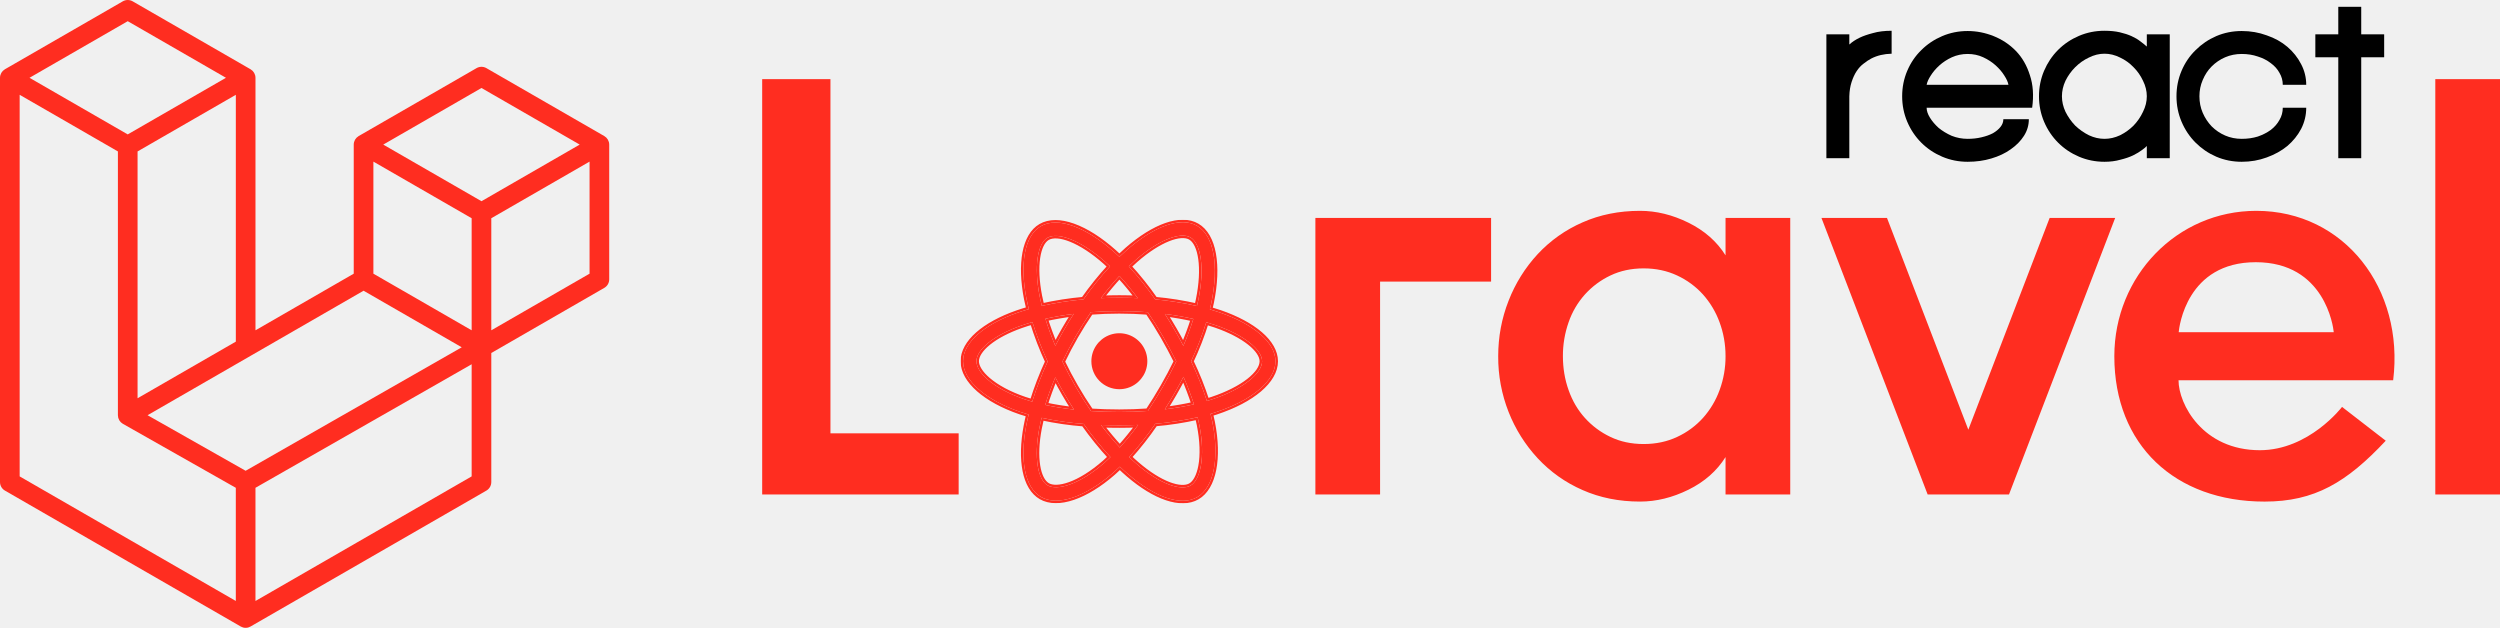
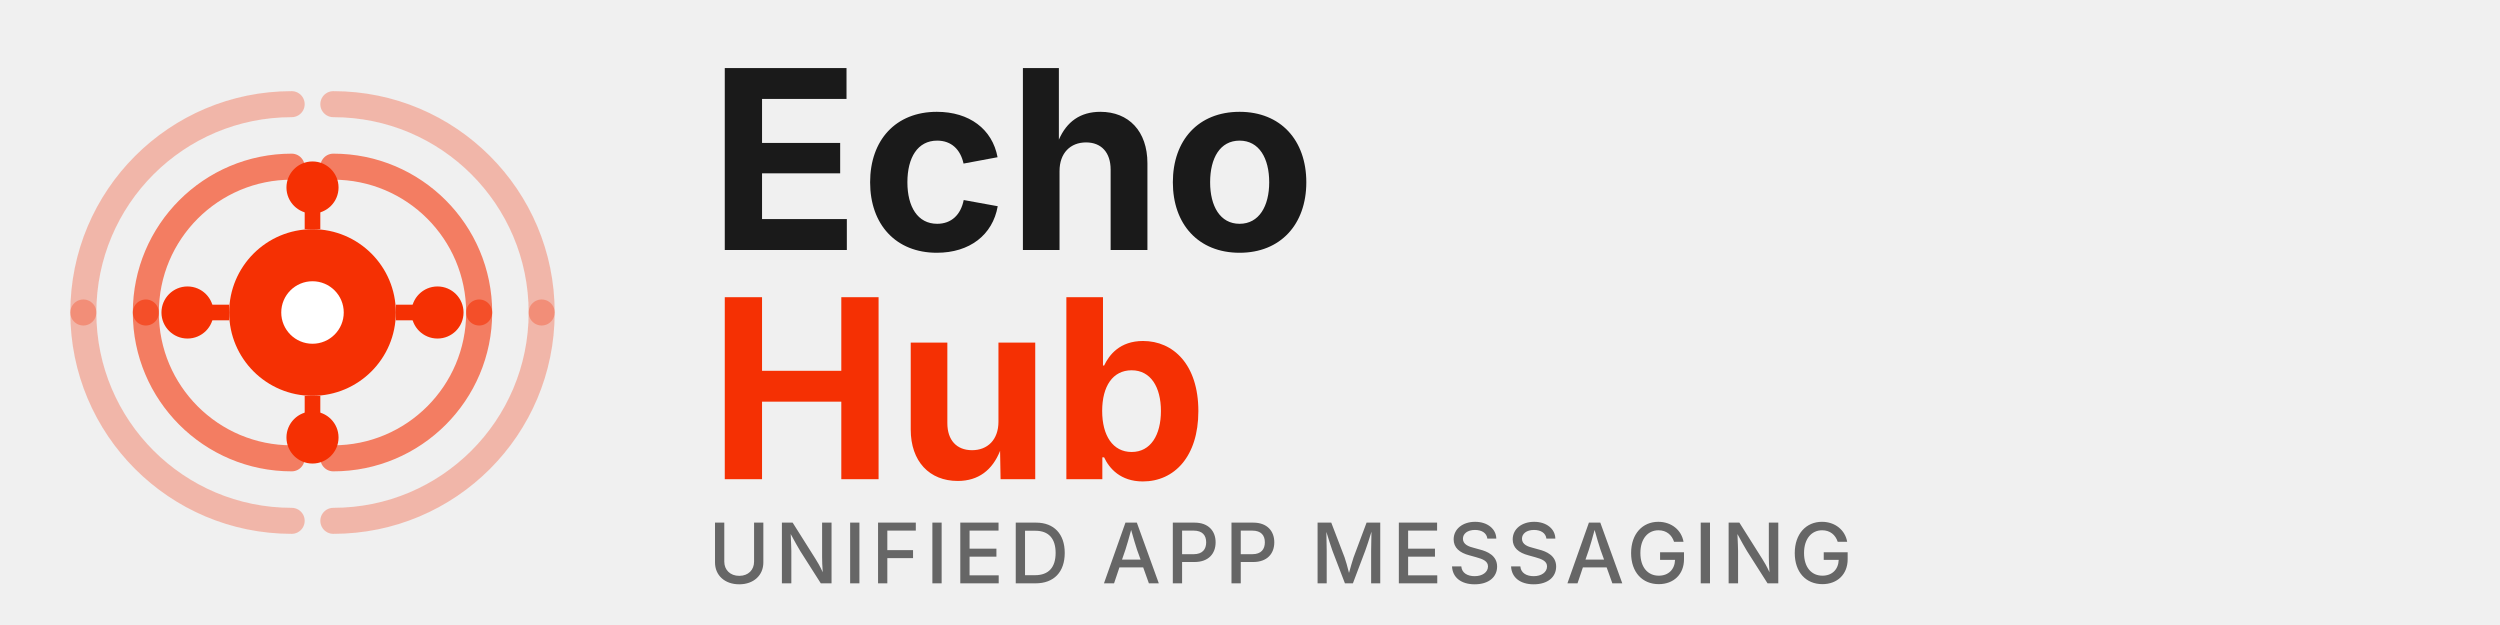
- <svg xmlns="http://www.w3.org/2000/svg" width="1991" height="500" viewBox="0 0 1991 500" fill="none">
-   <mask id="path-1-outside-1_1_7" maskUnits="userSpaceOnUse" x="765" y="175" width="253" height="226" fill="black">
-     <rect fill="white" x="765" y="175" width="253" height="226" />
-     <path d="M971.537 248.894C968.887 247.988 966.217 247.145 963.529 246.365C963.975 244.551 964.386 242.726 964.763 240.892C970.827 211.403 966.862 187.646 953.33 179.825C940.374 172.321 919.125 180.141 897.69 198.84C895.582 200.685 893.518 202.585 891.496 204.541C890.149 203.242 888.767 201.97 887.35 200.727C864.884 180.732 842.365 172.31 828.849 180.157C815.893 187.677 812.042 210.009 817.499 237.958C818.045 240.722 818.658 243.474 819.339 246.214C816.152 247.121 813.073 248.09 810.13 249.117C783.823 258.316 767 272.739 767 287.696C767 303.15 785.056 318.646 812.488 328.042C814.713 328.799 816.959 329.502 819.225 330.152C818.489 333.085 817.838 336.051 817.271 339.05C812.089 366.518 816.131 388.321 829.062 395.795C842.417 403.511 864.822 395.582 886.661 376.458C888.389 374.945 890.116 373.347 891.844 371.664C894.027 373.775 896.273 375.824 898.581 377.811C919.726 396.043 940.607 403.408 953.517 395.914C966.862 388.171 971.2 364.746 965.566 336.246C965.134 334.07 964.637 331.848 964.074 329.582C965.649 329.115 967.192 328.633 968.702 328.136C997.206 318.667 1015.78 303.358 1015.78 287.711C1015.76 272.682 998.403 258.165 971.537 248.894ZM904.681 206.873C923.043 190.854 940.208 184.531 948.033 189.05C956.362 193.865 959.601 213.279 954.367 238.741C954.021 240.399 953.648 242.053 953.247 243.701C942.289 241.208 931.177 239.449 919.985 238.435C913.577 229.204 906.553 220.417 898.959 212.133C900.818 210.33 902.722 208.576 904.671 206.873H904.681ZM840.453 300.476C842.702 304.829 845.053 309.129 847.507 313.376C850.005 317.708 852.608 321.977 855.317 326.182C847.616 325.345 839.963 324.111 832.389 322.487C834.586 315.376 837.292 307.991 840.453 300.476ZM840.453 275.429C837.343 268.074 834.711 260.84 832.55 253.853C839.65 252.262 847.216 250.962 855.104 249.977C852.461 254.102 849.918 258.288 847.475 262.534C845.033 266.781 842.687 271.079 840.437 275.429H840.453ZM846.102 287.955C849.377 281.124 852.905 274.425 856.685 267.857C860.461 261.292 864.481 254.878 868.745 248.614C876.146 248.054 883.733 247.759 891.398 247.759C899.063 247.759 906.697 248.054 914.093 248.619C918.311 254.869 922.307 261.261 926.08 267.795C929.853 274.328 933.427 280.996 936.803 287.799C933.472 294.654 929.906 301.381 926.106 307.981C922.336 314.545 918.363 320.978 914.186 327.281C906.801 327.799 899.156 328.084 891.382 328.084C883.609 328.084 876.109 327.84 868.859 327.369C864.564 321.084 860.511 314.642 856.7 308.043C852.89 301.444 849.352 294.748 846.087 287.955H846.102ZM935.305 313.303C937.81 308.957 940.215 304.553 942.519 300.093C945.678 307.255 948.467 314.576 950.874 322.025C943.21 323.751 935.462 325.074 927.661 325.99C930.293 321.813 932.842 317.584 935.305 313.303ZM942.416 275.434C940.121 271.063 937.736 266.744 935.258 262.477C932.84 258.269 930.319 254.113 927.697 250.008C935.632 251.013 943.245 252.35 950.381 253.983C948.087 261.262 945.428 268.421 942.416 275.434ZM891.502 219.747C896.677 225.401 901.563 231.314 906.143 237.461C896.347 236.994 886.545 236.994 876.736 237.461C881.572 231.066 886.521 225.131 891.502 219.747ZM834.198 189.366C842.521 184.536 860.924 191.439 880.323 208.682C881.561 209.786 882.81 210.941 884.054 212.139C876.422 220.421 869.348 229.201 862.878 238.42C851.711 239.426 840.621 241.157 829.678 243.602C829.046 241.059 828.476 238.499 827.968 235.922C823.278 211.962 826.382 193.901 834.198 189.366ZM822.065 319.89C819.992 319.299 817.945 318.658 815.924 317.967C803.796 313.821 793.779 308.411 786.901 302.518C780.744 297.237 777.624 291.966 777.624 287.696C777.624 278.621 791.13 267.043 813.654 259.191C816.483 258.207 819.337 257.307 822.215 256.491C825.561 267.242 829.612 277.759 834.343 287.976C829.555 298.333 825.454 308.994 822.065 319.89ZM879.659 368.436C870.004 376.894 860.333 382.89 851.808 385.911C844.148 388.622 838.048 388.7 834.363 386.569C826.517 382.035 823.252 364.523 827.704 341.035C828.232 338.271 828.837 335.507 829.518 332.743C840.57 335.124 851.771 336.75 863.044 337.609C869.577 346.876 876.71 355.706 884.396 364.041C882.852 365.559 881.271 367.021 879.659 368.436ZM891.797 356.402C886.76 350.955 881.732 344.927 876.83 338.449C881.594 338.636 886.445 338.729 891.382 338.729C896.451 338.729 901.468 338.62 906.412 338.397C901.849 344.643 896.971 350.652 891.797 356.402ZM956.331 371.219C954.849 379.221 951.869 384.559 948.184 386.694C940.342 391.244 923.577 385.331 905.5 369.736C903.427 367.954 901.354 366.041 899.244 364.036C906.781 355.668 913.747 346.803 920.094 337.501C931.429 336.54 942.685 334.8 953.781 332.292C954.289 334.344 954.738 336.355 955.128 338.325C957.621 350.918 957.979 362.31 956.331 371.219ZM965.349 318.024C963.991 318.475 962.591 318.911 961.171 319.336C957.692 308.535 953.483 297.983 948.572 287.753C953.299 277.659 957.343 267.26 960.679 256.626C963.224 257.367 965.696 258.145 968.075 258.969C991.096 266.908 1005.14 278.663 1005.14 287.696C1005.14 297.335 989.971 309.846 965.349 318.024Z" />
-   </mask>
-   <path d="M971.537 248.894C968.887 247.988 966.217 247.145 963.529 246.365C963.975 244.551 964.386 242.726 964.763 240.892C970.827 211.403 966.862 187.646 953.33 179.825C940.374 172.321 919.125 180.141 897.69 198.84C895.582 200.685 893.518 202.585 891.496 204.541C890.149 203.242 888.767 201.97 887.35 200.727C864.884 180.732 842.365 172.31 828.849 180.157C815.893 187.677 812.042 210.009 817.499 237.958C818.045 240.722 818.658 243.474 819.339 246.214C816.152 247.121 813.073 248.09 810.13 249.117C783.823 258.316 767 272.739 767 287.696C767 303.15 785.056 318.646 812.488 328.042C814.713 328.799 816.959 329.502 819.225 330.152C818.489 333.085 817.838 336.051 817.271 339.05C812.089 366.518 816.131 388.321 829.062 395.795C842.417 403.511 864.822 395.582 886.661 376.458C888.389 374.945 890.116 373.347 891.844 371.664C894.027 373.775 896.273 375.824 898.581 377.811C919.726 396.043 940.607 403.408 953.517 395.914C966.862 388.171 971.2 364.746 965.566 336.246C965.134 334.07 964.637 331.848 964.074 329.582C965.649 329.115 967.192 328.633 968.702 328.136C997.206 318.667 1015.78 303.358 1015.78 287.711C1015.76 272.682 998.403 258.165 971.537 248.894ZM904.681 206.873C923.043 190.854 940.208 184.531 948.033 189.05C956.362 193.865 959.601 213.279 954.367 238.741C954.021 240.399 953.648 242.053 953.247 243.701C942.289 241.208 931.177 239.449 919.985 238.435C913.577 229.204 906.553 220.417 898.959 212.133C900.818 210.33 902.722 208.576 904.671 206.873H904.681ZM840.453 300.476C842.702 304.829 845.053 309.129 847.507 313.376C850.005 317.708 852.608 321.977 855.317 326.182C847.616 325.345 839.963 324.111 832.389 322.487C834.586 315.376 837.292 307.991 840.453 300.476ZM840.453 275.429C837.343 268.074 834.711 260.84 832.55 253.853C839.65 252.262 847.216 250.962 855.104 249.977C852.461 254.102 849.918 258.288 847.475 262.534C845.033 266.781 842.687 271.079 840.437 275.429H840.453ZM846.102 287.955C849.377 281.124 852.905 274.425 856.685 267.857C860.461 261.292 864.481 254.878 868.745 248.614C876.146 248.054 883.733 247.759 891.398 247.759C899.063 247.759 906.697 248.054 914.093 248.619C918.311 254.869 922.307 261.261 926.08 267.795C929.853 274.328 933.427 280.996 936.803 287.799C933.472 294.654 929.906 301.381 926.106 307.981C922.336 314.545 918.363 320.978 914.186 327.281C906.801 327.799 899.156 328.084 891.382 328.084C883.609 328.084 876.109 327.84 868.859 327.369C864.564 321.084 860.511 314.642 856.7 308.043C852.89 301.444 849.352 294.748 846.087 287.955H846.102ZM935.305 313.303C937.81 308.957 940.215 304.553 942.519 300.093C945.678 307.255 948.467 314.576 950.874 322.025C943.21 323.751 935.462 325.074 927.661 325.99C930.293 321.813 932.842 317.584 935.305 313.303ZM942.416 275.434C940.121 271.063 937.736 266.744 935.258 262.477C932.84 258.269 930.319 254.113 927.697 250.008C935.632 251.013 943.245 252.35 950.381 253.983C948.087 261.262 945.428 268.421 942.416 275.434ZM891.502 219.747C896.677 225.401 901.563 231.314 906.143 237.461C896.347 236.994 886.545 236.994 876.736 237.461C881.572 231.066 886.521 225.131 891.502 219.747ZM834.198 189.366C842.521 184.536 860.924 191.439 880.323 208.682C881.561 209.786 882.81 210.941 884.054 212.139C876.422 220.421 869.348 229.201 862.878 238.42C851.711 239.426 840.621 241.157 829.678 243.602C829.046 241.059 828.476 238.499 827.968 235.922C823.278 211.962 826.382 193.901 834.198 189.366ZM822.065 319.89C819.992 319.299 817.945 318.658 815.924 317.967C803.796 313.821 793.779 308.411 786.901 302.518C780.744 297.237 777.624 291.966 777.624 287.696C777.624 278.621 791.13 267.043 813.654 259.191C816.483 258.207 819.337 257.307 822.215 256.491C825.561 267.242 829.612 277.759 834.343 287.976C829.555 298.333 825.454 308.994 822.065 319.89ZM879.659 368.436C870.004 376.894 860.333 382.89 851.808 385.911C844.148 388.622 838.048 388.7 834.363 386.569C826.517 382.035 823.252 364.523 827.704 341.035C828.232 338.271 828.837 335.507 829.518 332.743C840.57 335.124 851.771 336.75 863.044 337.609C869.577 346.876 876.71 355.706 884.396 364.041C882.852 365.559 881.271 367.021 879.659 368.436ZM891.797 356.402C886.76 350.955 881.732 344.927 876.83 338.449C881.594 338.636 886.445 338.729 891.382 338.729C896.451 338.729 901.468 338.62 906.412 338.397C901.849 344.643 896.971 350.652 891.797 356.402ZM956.331 371.219C954.849 379.221 951.869 384.559 948.184 386.694C940.342 391.244 923.577 385.331 905.5 369.736C903.427 367.954 901.354 366.041 899.244 364.036C906.781 355.668 913.747 346.803 920.094 337.501C931.429 336.54 942.685 334.8 953.781 332.292C954.289 334.344 954.738 336.355 955.128 338.325C957.621 350.918 957.979 362.31 956.331 371.219ZM965.349 318.024C963.991 318.475 962.591 318.911 961.171 319.336C957.692 308.535 953.483 297.983 948.572 287.753C953.299 277.659 957.343 267.26 960.679 256.626C963.224 257.367 965.696 258.145 968.075 258.969C991.096 266.908 1005.14 278.663 1005.14 287.696C1005.14 297.335 989.971 309.846 965.349 318.024Z" fill="#FF2D20" />
-   <path d="M971.537 248.894C968.887 247.988 966.217 247.145 963.529 246.365C963.975 244.551 964.386 242.726 964.763 240.892C970.827 211.403 966.862 187.646 953.33 179.825C940.374 172.321 919.125 180.141 897.69 198.84C895.582 200.685 893.518 202.585 891.496 204.541C890.149 203.242 888.767 201.97 887.35 200.727C864.884 180.732 842.365 172.31 828.849 180.157C815.893 187.677 812.042 210.009 817.499 237.958C818.045 240.722 818.658 243.474 819.339 246.214C816.152 247.121 813.073 248.09 810.13 249.117C783.823 258.316 767 272.739 767 287.696C767 303.15 785.056 318.646 812.488 328.042C814.713 328.799 816.959 329.502 819.225 330.152C818.489 333.085 817.838 336.051 817.271 339.05C812.089 366.518 816.131 388.321 829.062 395.795C842.417 403.511 864.822 395.582 886.661 376.458C888.389 374.945 890.116 373.347 891.844 371.664C894.027 373.775 896.273 375.824 898.581 377.811C919.726 396.043 940.607 403.408 953.517 395.914C966.862 388.171 971.2 364.746 965.566 336.246C965.134 334.07 964.637 331.848 964.074 329.582C965.649 329.115 967.192 328.633 968.702 328.136C997.206 318.667 1015.78 303.358 1015.78 287.711C1015.76 272.682 998.403 258.165 971.537 248.894ZM904.681 206.873C923.043 190.854 940.208 184.531 948.033 189.05C956.362 193.865 959.601 213.279 954.367 238.741C954.021 240.399 953.648 242.053 953.247 243.701C942.289 241.208 931.177 239.449 919.985 238.435C913.577 229.204 906.553 220.417 898.959 212.133C900.818 210.33 902.722 208.576 904.671 206.873H904.681ZM840.453 300.476C842.702 304.829 845.053 309.129 847.507 313.376C850.005 317.708 852.608 321.977 855.317 326.182C847.616 325.345 839.963 324.111 832.389 322.487C834.586 315.376 837.292 307.991 840.453 300.476ZM840.453 275.429C837.343 268.074 834.711 260.84 832.55 253.853C839.65 252.262 847.216 250.962 855.104 249.977C852.461 254.102 849.918 258.288 847.475 262.534C845.033 266.781 842.687 271.079 840.437 275.429H840.453ZM846.102 287.955C849.377 281.124 852.905 274.425 856.685 267.857C860.461 261.292 864.481 254.878 868.745 248.614C876.146 248.054 883.733 247.759 891.398 247.759C899.063 247.759 906.697 248.054 914.093 248.619C918.311 254.869 922.307 261.261 926.08 267.795C929.853 274.328 933.427 280.996 936.803 287.799C933.472 294.654 929.906 301.381 926.106 307.981C922.336 314.545 918.363 320.978 914.186 327.281C906.801 327.799 899.156 328.084 891.382 328.084C883.609 328.084 876.109 327.84 868.859 327.369C864.564 321.084 860.511 314.642 856.7 308.043C852.89 301.444 849.352 294.748 846.087 287.955H846.102ZM935.305 313.303C937.81 308.957 940.215 304.553 942.519 300.093C945.678 307.255 948.467 314.576 950.874 322.025C943.21 323.751 935.462 325.074 927.661 325.99C930.293 321.813 932.842 317.584 935.305 313.303ZM942.416 275.434C940.121 271.063 937.736 266.744 935.258 262.477C932.84 258.269 930.319 254.113 927.697 250.008C935.632 251.013 943.245 252.35 950.381 253.983C948.087 261.262 945.428 268.421 942.416 275.434ZM891.502 219.747C896.677 225.401 901.563 231.314 906.143 237.461C896.347 236.994 886.545 236.994 876.736 237.461C881.572 231.066 886.521 225.131 891.502 219.747ZM834.198 189.366C842.521 184.536 860.924 191.439 880.323 208.682C881.561 209.786 882.81 210.941 884.054 212.139C876.422 220.421 869.348 229.201 862.878 238.42C851.711 239.426 840.621 241.157 829.678 243.602C829.046 241.059 828.476 238.499 827.968 235.922C823.278 211.962 826.382 193.901 834.198 189.366ZM822.065 319.89C819.992 319.299 817.945 318.658 815.924 317.967C803.796 313.821 793.779 308.411 786.901 302.518C780.744 297.237 777.624 291.966 777.624 287.696C777.624 278.621 791.13 267.043 813.654 259.191C816.483 258.207 819.337 257.307 822.215 256.491C825.561 267.242 829.612 277.759 834.343 287.976C829.555 298.333 825.454 308.994 822.065 319.89ZM879.659 368.436C870.004 376.894 860.333 382.89 851.808 385.911C844.148 388.622 838.048 388.7 834.363 386.569C826.517 382.035 823.252 364.523 827.704 341.035C828.232 338.271 828.837 335.507 829.518 332.743C840.57 335.124 851.771 336.75 863.044 337.609C869.577 346.876 876.71 355.706 884.396 364.041C882.852 365.559 881.271 367.021 879.659 368.436ZM891.797 356.402C886.76 350.955 881.732 344.927 876.83 338.449C881.594 338.636 886.445 338.729 891.382 338.729C896.451 338.729 901.468 338.62 906.412 338.397C901.849 344.643 896.971 350.652 891.797 356.402ZM956.331 371.219C954.849 379.221 951.869 384.559 948.184 386.694C940.342 391.244 923.577 385.331 905.5 369.736C903.427 367.954 901.354 366.041 899.244 364.036C906.781 355.668 913.747 346.803 920.094 337.501C931.429 336.54 942.685 334.8 953.781 332.292C954.289 334.344 954.738 336.355 955.128 338.325C957.621 350.918 957.979 362.31 956.331 371.219ZM965.349 318.024C963.991 318.475 962.591 318.911 961.171 319.336C957.692 308.535 953.483 297.983 948.572 287.753C953.299 277.659 957.343 267.26 960.679 256.626C963.224 257.367 965.696 258.145 968.075 258.969C991.096 266.908 1005.14 278.663 1005.14 287.696C1005.14 297.335 989.971 309.846 965.349 318.024Z" stroke="#FF2D20" stroke-width="4" mask="url(#path-1-outside-1_1_7)" />
-   <path d="M891.382 309.96C895.793 309.974 900.109 308.679 903.783 306.24C907.457 303.8 910.325 300.324 912.023 296.253C913.721 292.182 914.172 287.699 913.321 283.372C912.469 279.044 910.352 275.066 907.239 271.943C904.125 268.819 900.154 266.689 895.829 265.823C891.504 264.957 887.02 265.394 882.944 267.079C878.867 268.764 875.383 271.62 872.931 275.286C870.479 278.953 869.17 283.264 869.17 287.675C869.164 290.597 869.733 293.492 870.847 296.193C871.96 298.895 873.595 301.351 875.658 303.421C877.72 305.49 880.171 307.133 882.869 308.255C885.567 309.377 888.46 309.957 891.382 309.96Z" fill="#FF2D20" />
-   <path fill-rule="evenodd" clip-rule="evenodd" d="M484.904 113.113C485.084 113.78 485.176 114.467 485.178 115.157V222.481C485.178 223.859 484.815 225.212 484.125 226.404C483.435 227.596 482.443 228.584 481.25 229.27L391.267 281.132V383.926C391.267 386.724 389.782 389.306 387.359 390.715L199.527 498.958C199.097 499.202 198.628 499.359 198.159 499.525C197.984 499.584 197.817 499.691 197.632 499.74C196.319 500.087 194.939 500.087 193.626 499.74C193.411 499.682 193.215 499.564 193.01 499.486C192.58 499.33 192.131 499.193 191.72 498.958L3.928 390.715C2.735 390.029 1.744 389.04 1.054 387.848C0.365 386.656 0.001 385.304 0 383.926L0 61.955C0 61.251 0.098 60.566 0.274 59.901C0.332 59.676 0.469 59.471 0.547 59.246C0.694 58.835 0.831 58.414 1.046 58.033C1.192 57.779 1.407 57.573 1.583 57.338C1.808 57.025 2.013 56.703 2.277 56.429C2.501 56.204 2.795 56.038 3.049 55.842C3.332 55.607 3.586 55.353 3.908 55.167L97.819 1.045C99.008 0.36 100.356 0 101.728 0C103.099 0 104.447 0.36 105.636 1.045L199.537 55.167H199.557C199.869 55.363 200.133 55.607 200.417 55.832C200.671 56.028 200.954 56.204 201.179 56.419C201.452 56.703 201.648 57.025 201.882 57.338C202.048 57.573 202.273 57.779 202.41 58.033C202.635 58.424 202.762 58.835 202.918 59.246C202.996 59.471 203.133 59.676 203.192 59.911C203.371 60.578 203.463 61.265 203.465 61.955V263.055L281.713 217.952V115.148C281.713 114.463 281.81 113.768 281.986 113.113C282.055 112.878 282.182 112.673 282.26 112.448C282.416 112.037 282.553 111.617 282.768 111.235C282.915 110.981 283.13 110.775 283.296 110.541C283.53 110.228 283.726 109.905 283.999 109.631C284.224 109.406 284.507 109.24 284.761 109.044C285.054 108.809 285.309 108.555 285.621 108.369L379.542 54.248C380.73 53.562 382.078 53.201 383.45 53.201C384.822 53.201 386.17 53.562 387.359 54.248L481.26 108.369C481.592 108.565 481.846 108.809 482.139 109.034C482.383 109.23 482.667 109.406 482.891 109.621C483.165 109.905 483.36 110.228 483.595 110.541C483.771 110.775 483.986 110.981 484.123 111.235C484.347 111.617 484.474 112.037 484.631 112.448C484.719 112.673 484.846 112.878 484.904 113.113ZM469.524 217.952V128.705L436.664 147.642L391.267 173.808V263.055L469.534 217.952H469.524ZM375.623 379.397V290.091L330.969 315.621L203.455 388.475V478.622L375.623 379.397ZM15.653 75.503V379.397L187.802 478.612V388.485L97.868 337.532L97.839 337.513L97.8 337.493C97.497 337.317 97.243 337.063 96.959 336.847C96.715 336.652 96.432 336.495 96.217 336.28L96.197 336.251C95.943 336.006 95.767 335.703 95.552 335.429C95.357 335.165 95.122 334.94 94.966 334.666L94.956 334.637C94.78 334.343 94.673 333.991 94.546 333.659C94.419 333.365 94.253 333.091 94.175 332.778C94.077 332.407 94.057 332.006 94.018 331.624C93.979 331.331 93.901 331.037 93.901 330.744V120.606L48.514 94.43L15.653 75.503ZM101.737 16.872L23.5 61.955L101.718 107.039L179.946 61.946L101.718 16.872H101.737ZM142.425 298.23L187.812 272.074V75.503L154.951 94.44L109.554 120.606V317.177L142.425 298.23ZM383.45 70.074L305.222 115.157L383.45 160.241L461.668 115.148L383.45 70.074ZM375.623 173.808L330.227 147.642L297.366 128.705V217.952L342.753 244.108L375.623 263.055V173.808ZM195.619 374.927L310.362 309.351L367.719 276.583L289.549 231.529L199.547 283.401L117.518 330.675L195.619 374.927Z" fill="#FF2D20" />
-   <path fill-rule="evenodd" clip-rule="evenodd" d="M661.371 63V345.115H763.474V393.787H607V63H661.371ZM1047.57 393.787V173.576H1187.5V224.268H1099.09V393.811H1047.57V393.787ZM1374.22 203.347V173.576H1425.75V393.799H1374.22V364.016C1367.29 375.045 1357.45 383.712 1344.68 390.004C1331.92 396.308 1319.08 399.454 1306.15 399.454C1289.45 399.454 1274.17 396.394 1260.3 390.249C1246.79 384.36 1234.64 375.751 1224.61 364.958C1214.66 354.224 1206.81 341.728 1201.45 328.112C1195.88 313.965 1193.07 298.88 1193.17 283.675C1193.17 268.251 1195.93 253.513 1201.45 239.484C1206.77 225.777 1214.62 213.193 1224.6 202.393C1234.64 191.605 1246.79 183 1260.3 177.114C1274.17 170.969 1289.45 167.909 1306.15 167.909C1319.07 167.909 1331.92 171.055 1344.68 177.359C1357.45 183.663 1367.29 192.318 1374.22 203.347ZM1369.5 310.619C1372.67 301.995 1374.27 292.875 1374.22 283.688C1374.22 274.225 1372.63 265.252 1369.5 256.757C1366.54 248.576 1362.06 241.035 1356.27 234.538C1350.5 228.166 1343.5 223.021 1335.7 219.408C1327.67 215.638 1318.75 213.74 1308.99 213.74C1299.22 213.74 1290.39 215.638 1282.52 219.408C1274.81 223.064 1267.9 228.206 1262.19 234.538C1256.42 241.001 1252 248.551 1249.2 256.744C1246.17 265.399 1244.65 274.508 1244.7 283.675C1244.7 293.126 1246.18 302.111 1249.2 310.606C1252.18 319.126 1256.52 326.52 1262.19 332.824C1267.9 339.159 1274.81 344.302 1282.52 347.955C1290.39 351.737 1299.22 353.623 1308.99 353.623C1318.75 353.623 1327.67 351.737 1335.7 347.955C1343.51 344.346 1350.5 339.2 1356.27 332.824C1362.06 326.332 1366.54 318.795 1369.5 310.619ZM1632.33 173.576H1684.52L1599.96 393.799H1535.18L1450.61 173.576H1502.8L1567.57 342.214L1632.33 173.576ZM1796.91 167.909C1867.06 167.909 1914.91 230.07 1905.92 302.821H1734.98C1734.98 321.819 1754.17 358.544 1799.74 358.544C1838.92 358.544 1865.19 324.084 1865.2 324.06L1900.01 350.991C1868.89 384.202 1843.4 399.467 1803.49 399.467C1732.19 399.467 1683.85 354.369 1683.85 283.688C1683.85 219.751 1733.82 167.909 1796.91 167.909ZM1735.11 264.542H1858.6C1858.22 260.307 1851.52 208.819 1796.49 208.819C1741.45 208.819 1735.51 260.307 1735.11 264.542ZM1939.47 393.787V63H1991V393.787H1939.47Z" fill="#FF2D20" />
-   <path d="M1472.8 35.462C1474.96 33.432 1477.74 31.605 1481.12 29.981C1483.96 28.628 1487.48 27.41 1491.68 26.327C1495.87 25.109 1500.81 24.5 1506.49 24.5V42.77C1500.4 42.905 1494.99 44.191 1490.25 46.627C1488.22 47.71 1486.19 49.063 1484.16 50.687C1482.13 52.176 1480.31 54.138 1478.68 56.574C1477.06 59.01 1475.71 61.92 1474.62 65.303C1473.54 68.551 1472.93 72.34 1472.8 76.671V126H1454.53V27.342H1472.8V35.462Z" fill="black" />
-   <path d="M1615.77 94.941C1615.77 99.678 1614.49 104.076 1611.91 108.136C1609.34 112.196 1605.82 115.782 1601.36 118.895C1597.03 122.008 1591.89 124.444 1585.93 126.203C1580.11 127.962 1573.82 128.842 1567.05 128.842C1559.88 128.842 1553.11 127.489 1546.75 124.782C1540.39 122.075 1534.84 118.354 1530.11 113.617C1525.37 108.88 1521.65 103.332 1518.94 96.971C1516.23 90.61 1514.88 83.844 1514.88 76.671C1514.88 69.498 1516.23 62.732 1518.94 56.371C1521.65 50.01 1525.37 44.529 1530.11 39.928C1534.84 35.191 1540.39 31.47 1546.75 28.763C1553.11 26.056 1559.88 24.703 1567.05 24.703C1574.09 24.703 1580.99 26.056 1587.76 28.763C1594.52 31.47 1600.41 35.394 1605.42 40.537C1610.43 45.68 1614.15 52.108 1616.58 59.822C1619.15 67.401 1619.76 76.062 1618.41 85.806H1534.37C1534.37 88.242 1535.25 90.881 1537.01 93.723C1538.77 96.565 1541.07 99.272 1543.91 101.843C1546.89 104.279 1550.34 106.377 1554.26 108.136C1558.32 109.76 1562.59 110.572 1567.05 110.572C1570.98 110.572 1574.63 110.166 1578.01 109.354C1581.53 108.542 1584.58 107.459 1587.15 106.106C1589.72 104.617 1591.75 102.926 1593.24 101.031C1594.73 99.136 1595.47 97.106 1595.47 94.941H1615.77ZM1599.53 67.536C1599.13 65.371 1598.04 62.935 1596.28 60.228C1594.52 57.386 1592.22 54.679 1589.38 52.108C1586.54 49.537 1583.22 47.371 1579.43 45.612C1575.65 43.853 1571.52 42.973 1567.05 42.973C1562.59 42.973 1558.39 43.853 1554.47 45.612C1550.68 47.371 1547.36 49.537 1544.52 52.108C1541.68 54.679 1539.38 57.386 1537.62 60.228C1535.86 62.935 1534.77 65.371 1534.37 67.536H1599.53Z" fill="black" />
-   <path d="M1709.72 126V116.256C1709.04 117.068 1707.76 118.151 1705.86 119.504C1704.1 120.857 1701.74 122.278 1698.76 123.767C1695.92 125.12 1692.53 126.271 1688.61 127.218C1684.82 128.301 1680.62 128.842 1676.02 128.842C1668.85 128.842 1662.08 127.489 1655.72 124.782C1649.36 122.075 1643.81 118.354 1639.08 113.617C1634.34 108.88 1630.62 103.332 1627.91 96.971C1625.21 90.61 1623.85 83.844 1623.85 76.671C1623.85 69.498 1625.21 62.732 1627.91 56.371C1630.62 50.01 1634.34 44.462 1639.08 39.725C1643.81 34.988 1649.36 31.267 1655.72 28.56C1662.08 25.853 1668.85 24.5 1676.02 24.5C1680.62 24.5 1684.68 24.906 1688.2 25.718C1691.72 26.53 1694.83 27.545 1697.54 28.763C1700.25 29.981 1702.55 31.334 1704.44 32.823C1706.47 34.312 1708.23 35.733 1709.72 37.086V27.342H1727.99V126H1709.72ZM1642.12 76.671C1642.12 80.866 1643.07 84.994 1644.96 89.054C1646.99 93.114 1649.57 96.768 1652.68 100.016C1655.93 103.129 1659.58 105.7 1663.64 107.73C1667.7 109.625 1671.83 110.572 1676.02 110.572C1680.22 110.572 1684.35 109.625 1688.41 107.73C1692.47 105.7 1696.05 103.129 1699.16 100.016C1702.28 96.768 1704.78 93.114 1706.68 89.054C1708.71 84.994 1709.72 80.866 1709.72 76.671C1709.72 72.476 1708.71 68.348 1706.68 64.288C1704.78 60.228 1702.28 56.642 1699.16 53.529C1696.05 50.281 1692.47 47.71 1688.41 45.815C1684.35 43.785 1680.22 42.77 1676.02 42.77C1671.83 42.77 1667.7 43.785 1663.64 45.815C1659.58 47.71 1655.93 50.281 1652.68 53.529C1649.57 56.642 1646.99 60.228 1644.96 64.288C1643.07 68.348 1642.12 72.476 1642.12 76.671Z" fill="black" />
-   <path d="M1836.68 85.806C1836.68 91.761 1835.32 97.377 1832.62 102.655C1829.91 107.798 1826.25 112.331 1821.65 116.256C1817.05 120.045 1811.57 123.09 1805.21 125.391C1798.98 127.692 1792.35 128.842 1785.32 128.842C1778.14 128.842 1771.38 127.489 1765.02 124.782C1758.79 122.075 1753.31 118.354 1748.57 113.617C1743.84 108.88 1740.11 103.332 1737.41 96.971C1734.7 90.61 1733.35 83.844 1733.35 76.671C1733.35 69.498 1734.7 62.732 1737.41 56.371C1740.11 50.01 1743.84 44.529 1748.57 39.928C1753.31 35.191 1758.79 31.47 1765.02 28.763C1771.38 26.056 1778.14 24.703 1785.32 24.703C1792.35 24.703 1798.98 25.853 1805.21 28.154C1811.57 30.319 1817.05 33.364 1821.65 37.289C1826.25 41.214 1829.91 45.815 1832.62 51.093C1835.32 56.236 1836.68 61.717 1836.68 67.536H1818C1818 64.153 1817.12 60.972 1815.36 57.995C1813.74 55.018 1811.44 52.446 1808.46 50.281C1805.48 47.98 1802.03 46.221 1798.11 45.003C1794.18 43.65 1789.92 42.973 1785.32 42.973C1780.58 42.973 1776.18 43.853 1772.12 45.612C1768.06 47.371 1764.47 49.807 1761.36 52.92C1758.38 55.897 1756.02 59.484 1754.26 63.679C1752.5 67.739 1751.62 72.07 1751.62 76.671C1751.62 81.408 1752.5 85.806 1754.26 89.866C1756.02 93.926 1758.38 97.512 1761.36 100.625C1764.47 103.738 1768.06 106.174 1772.12 107.933C1776.18 109.692 1780.58 110.572 1785.32 110.572C1789.92 110.572 1794.18 109.963 1798.11 108.745C1802.03 107.392 1805.48 105.632 1808.46 103.467C1811.44 101.166 1813.74 98.527 1815.36 95.55C1817.12 92.573 1818 89.325 1818 85.806H1836.68Z" fill="black" />
-   <path d="M1862.21 126V45.612H1843.94V27.342H1862.21V5.418H1880.48V27.342H1898.75V45.612H1880.48V126H1862.21Z" fill="black" />
+ <svg xmlns="http://www.w3.org/2000/svg" width="240" height="60" viewBox="0 0 240 60" fill="none">
+   <g id="icon">
+     <path d="M8 30C8 18.95 16.95 10 28 10" stroke="#f53003" stroke-width="2.5" stroke-linecap="round" opacity="0.3" />
+     <path d="M52 30C52 18.95 43.05 10 32 10" stroke="#f53003" stroke-width="2.5" stroke-linecap="round" opacity="0.3" />
+     <path d="M8 30C8 41.05 16.95 50 28 50" stroke="#f53003" stroke-width="2.5" stroke-linecap="round" opacity="0.3" />
+     <path d="M52 30C52 41.05 43.05 50 32 50" stroke="#f53003" stroke-width="2.5" stroke-linecap="round" opacity="0.3" />
+     <path d="M14 30C14 22.27 20.27 16 28 16" stroke="#f53003" stroke-width="2.5" stroke-linecap="round" opacity="0.6" />
+     <path d="M46 30C46 22.27 39.73 16 32 16" stroke="#f53003" stroke-width="2.5" stroke-linecap="round" opacity="0.6" />
+     <path d="M14 30C14 37.73 20.27 44 28 44" stroke="#f53003" stroke-width="2.5" stroke-linecap="round" opacity="0.6" />
+     <path d="M46 30C46 37.73 39.73 44 32 44" stroke="#f53003" stroke-width="2.5" stroke-linecap="round" opacity="0.6" />
+     <circle cx="30" cy="30" r="8" fill="#f53003" />
+     <circle cx="30" cy="30" r="3" fill="white" />
+     <circle cx="30" cy="18" r="2.5" fill="#f53003" />
+     <circle cx="30" cy="42" r="2.5" fill="#f53003" />
+     <circle cx="18" cy="30" r="2.5" fill="#f53003" />
+     <circle cx="42" cy="30" r="2.5" fill="#f53003" />
+     <line x1="30" y1="22" x2="30" y2="18" stroke="#f53003" stroke-width="1.5" />
+     <line x1="30" y1="38" x2="30" y2="42" stroke="#f53003" stroke-width="1.5" />
+     <line x1="22" y1="30" x2="18" y2="30" stroke="#f53003" stroke-width="1.5" />
+     <line x1="38" y1="30" x2="42" y2="30" stroke="#f53003" stroke-width="1.5" />
+   </g>
+   <g id="wordmark" transform="translate(68, 0)">
+     <text x="0" y="24" font-family="system-ui, -apple-system, sans-serif" font-size="24" font-weight="700" fill="#1a1a1a">Echo</text>
+     <text x="0" y="46" font-family="system-ui, -apple-system, sans-serif" font-size="24" font-weight="700" fill="#f53003">Hub</text>
+   </g>
+   <text x="68" y="56" font-family="system-ui, -apple-system, sans-serif" font-size="8" font-weight="500" fill="#666" letter-spacing="0.5">UNIFIED APP MESSAGING</text>
</svg>
